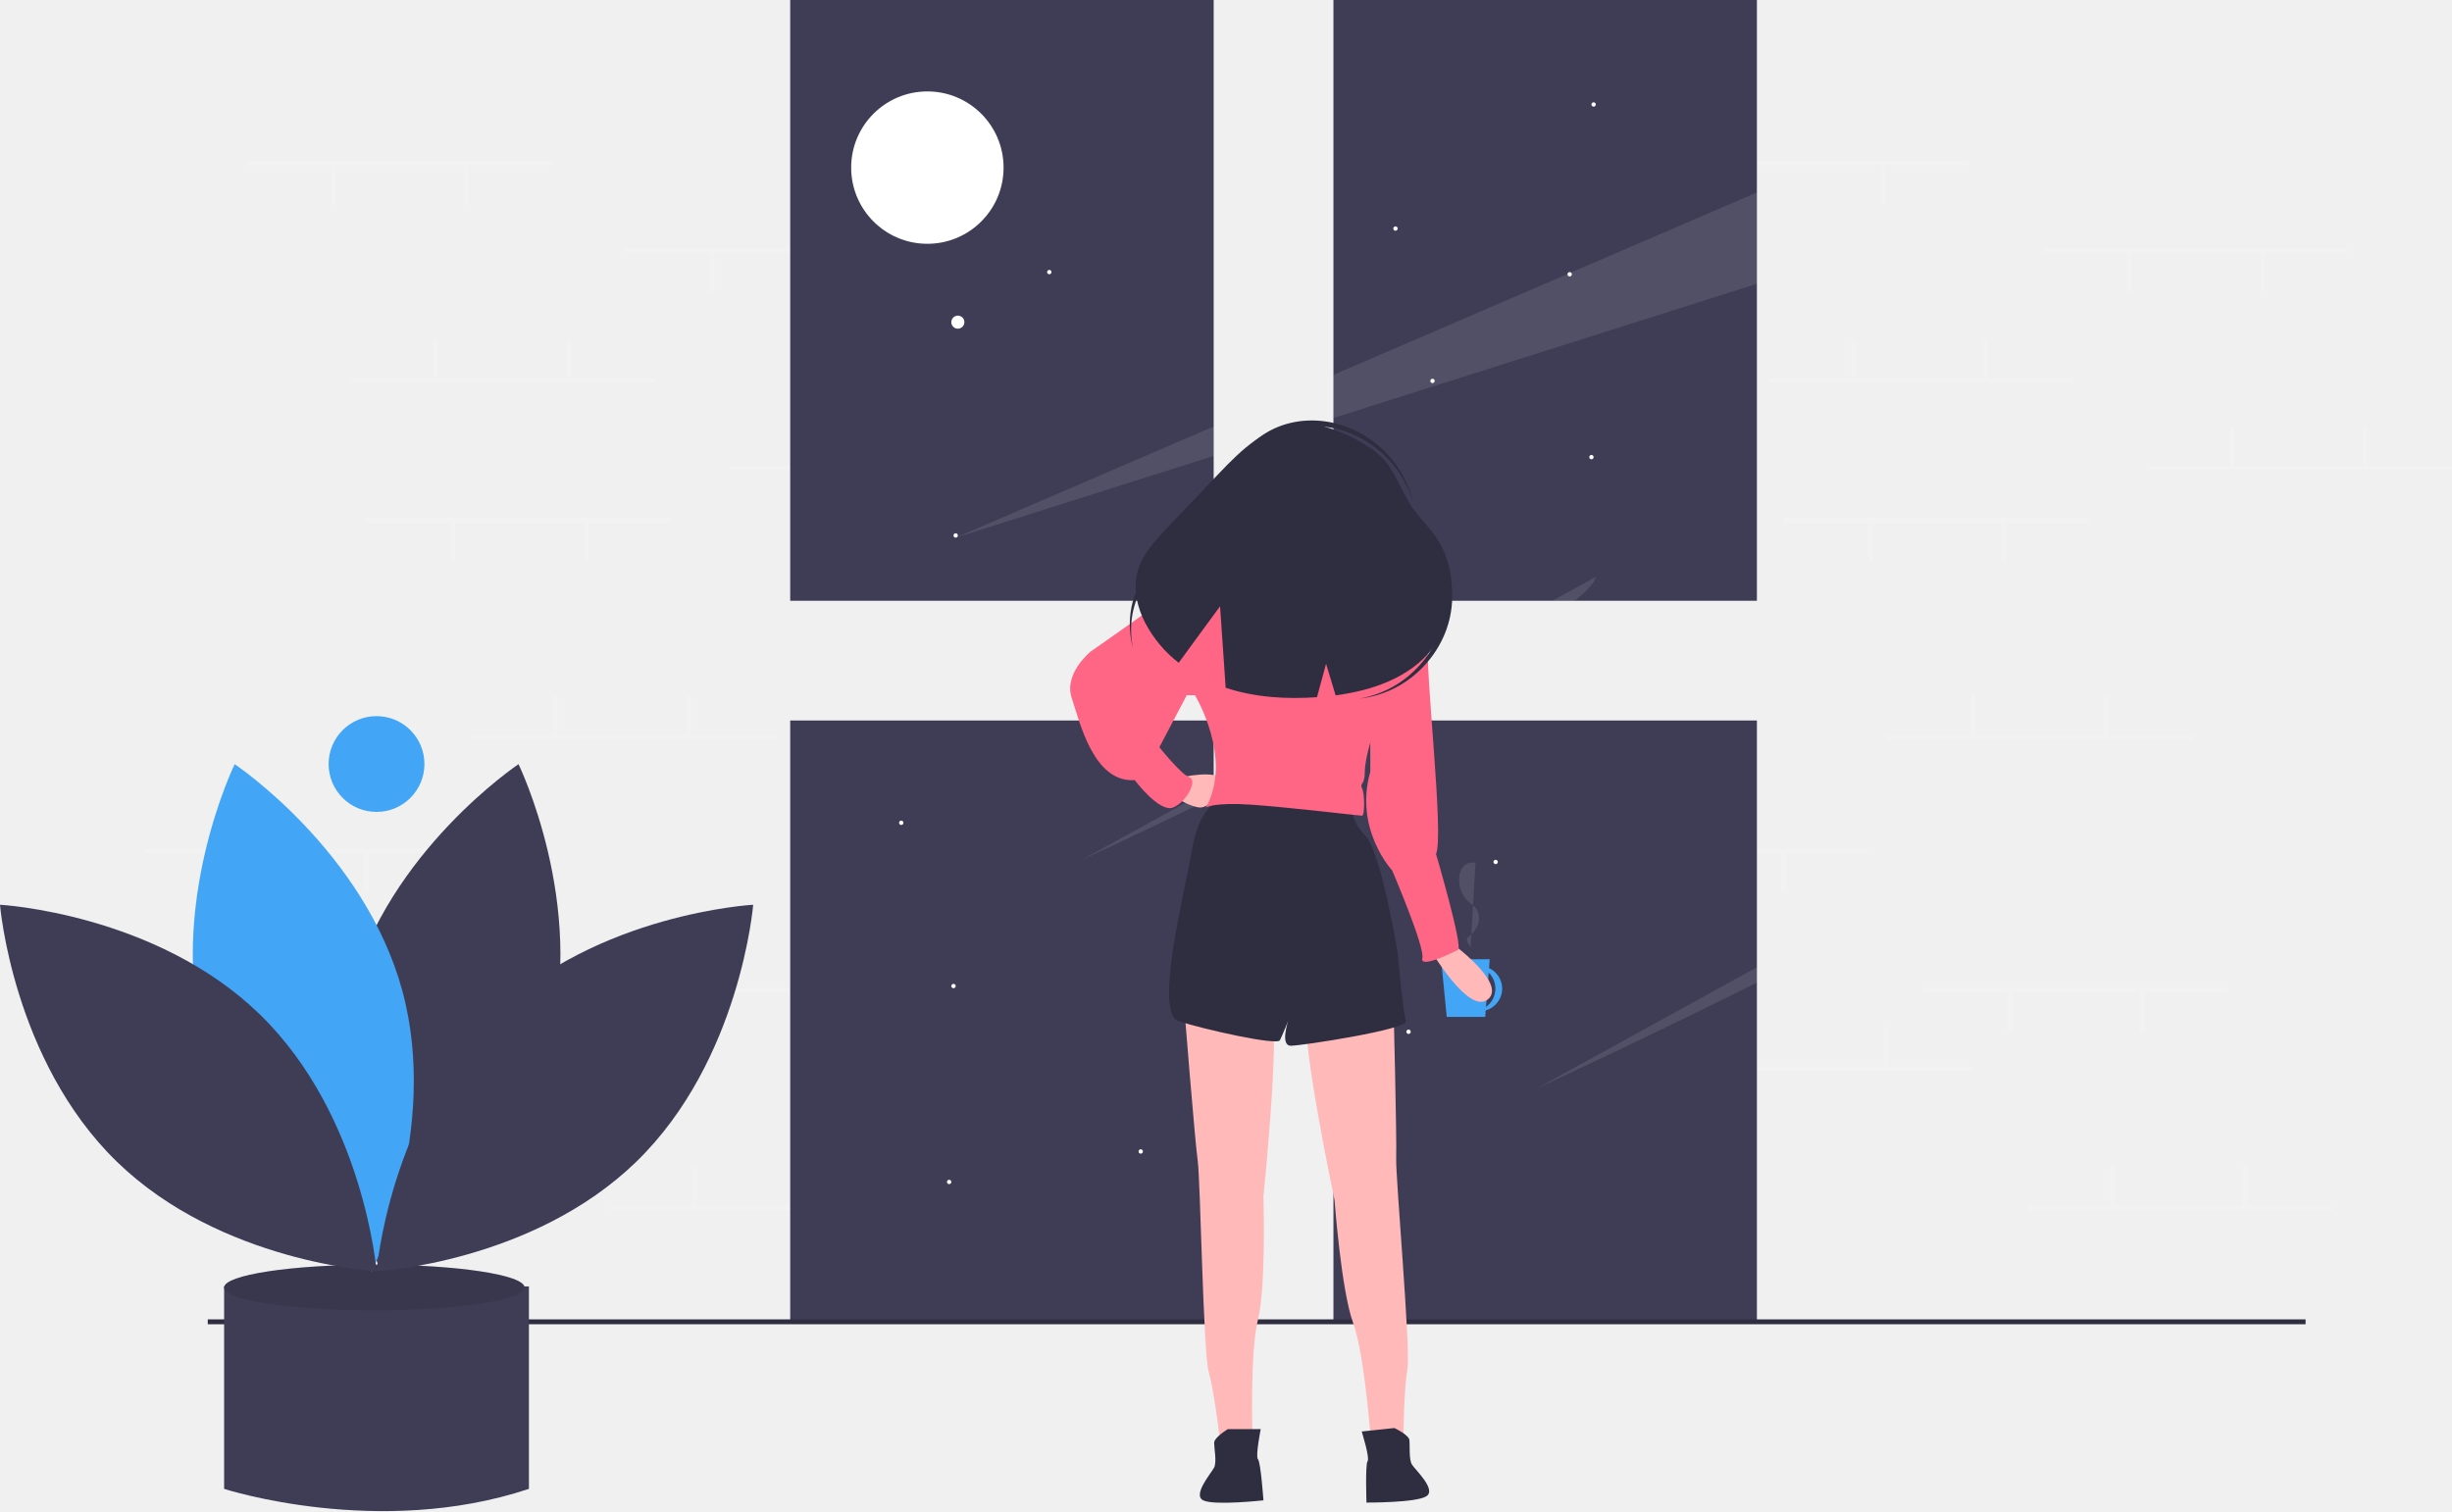
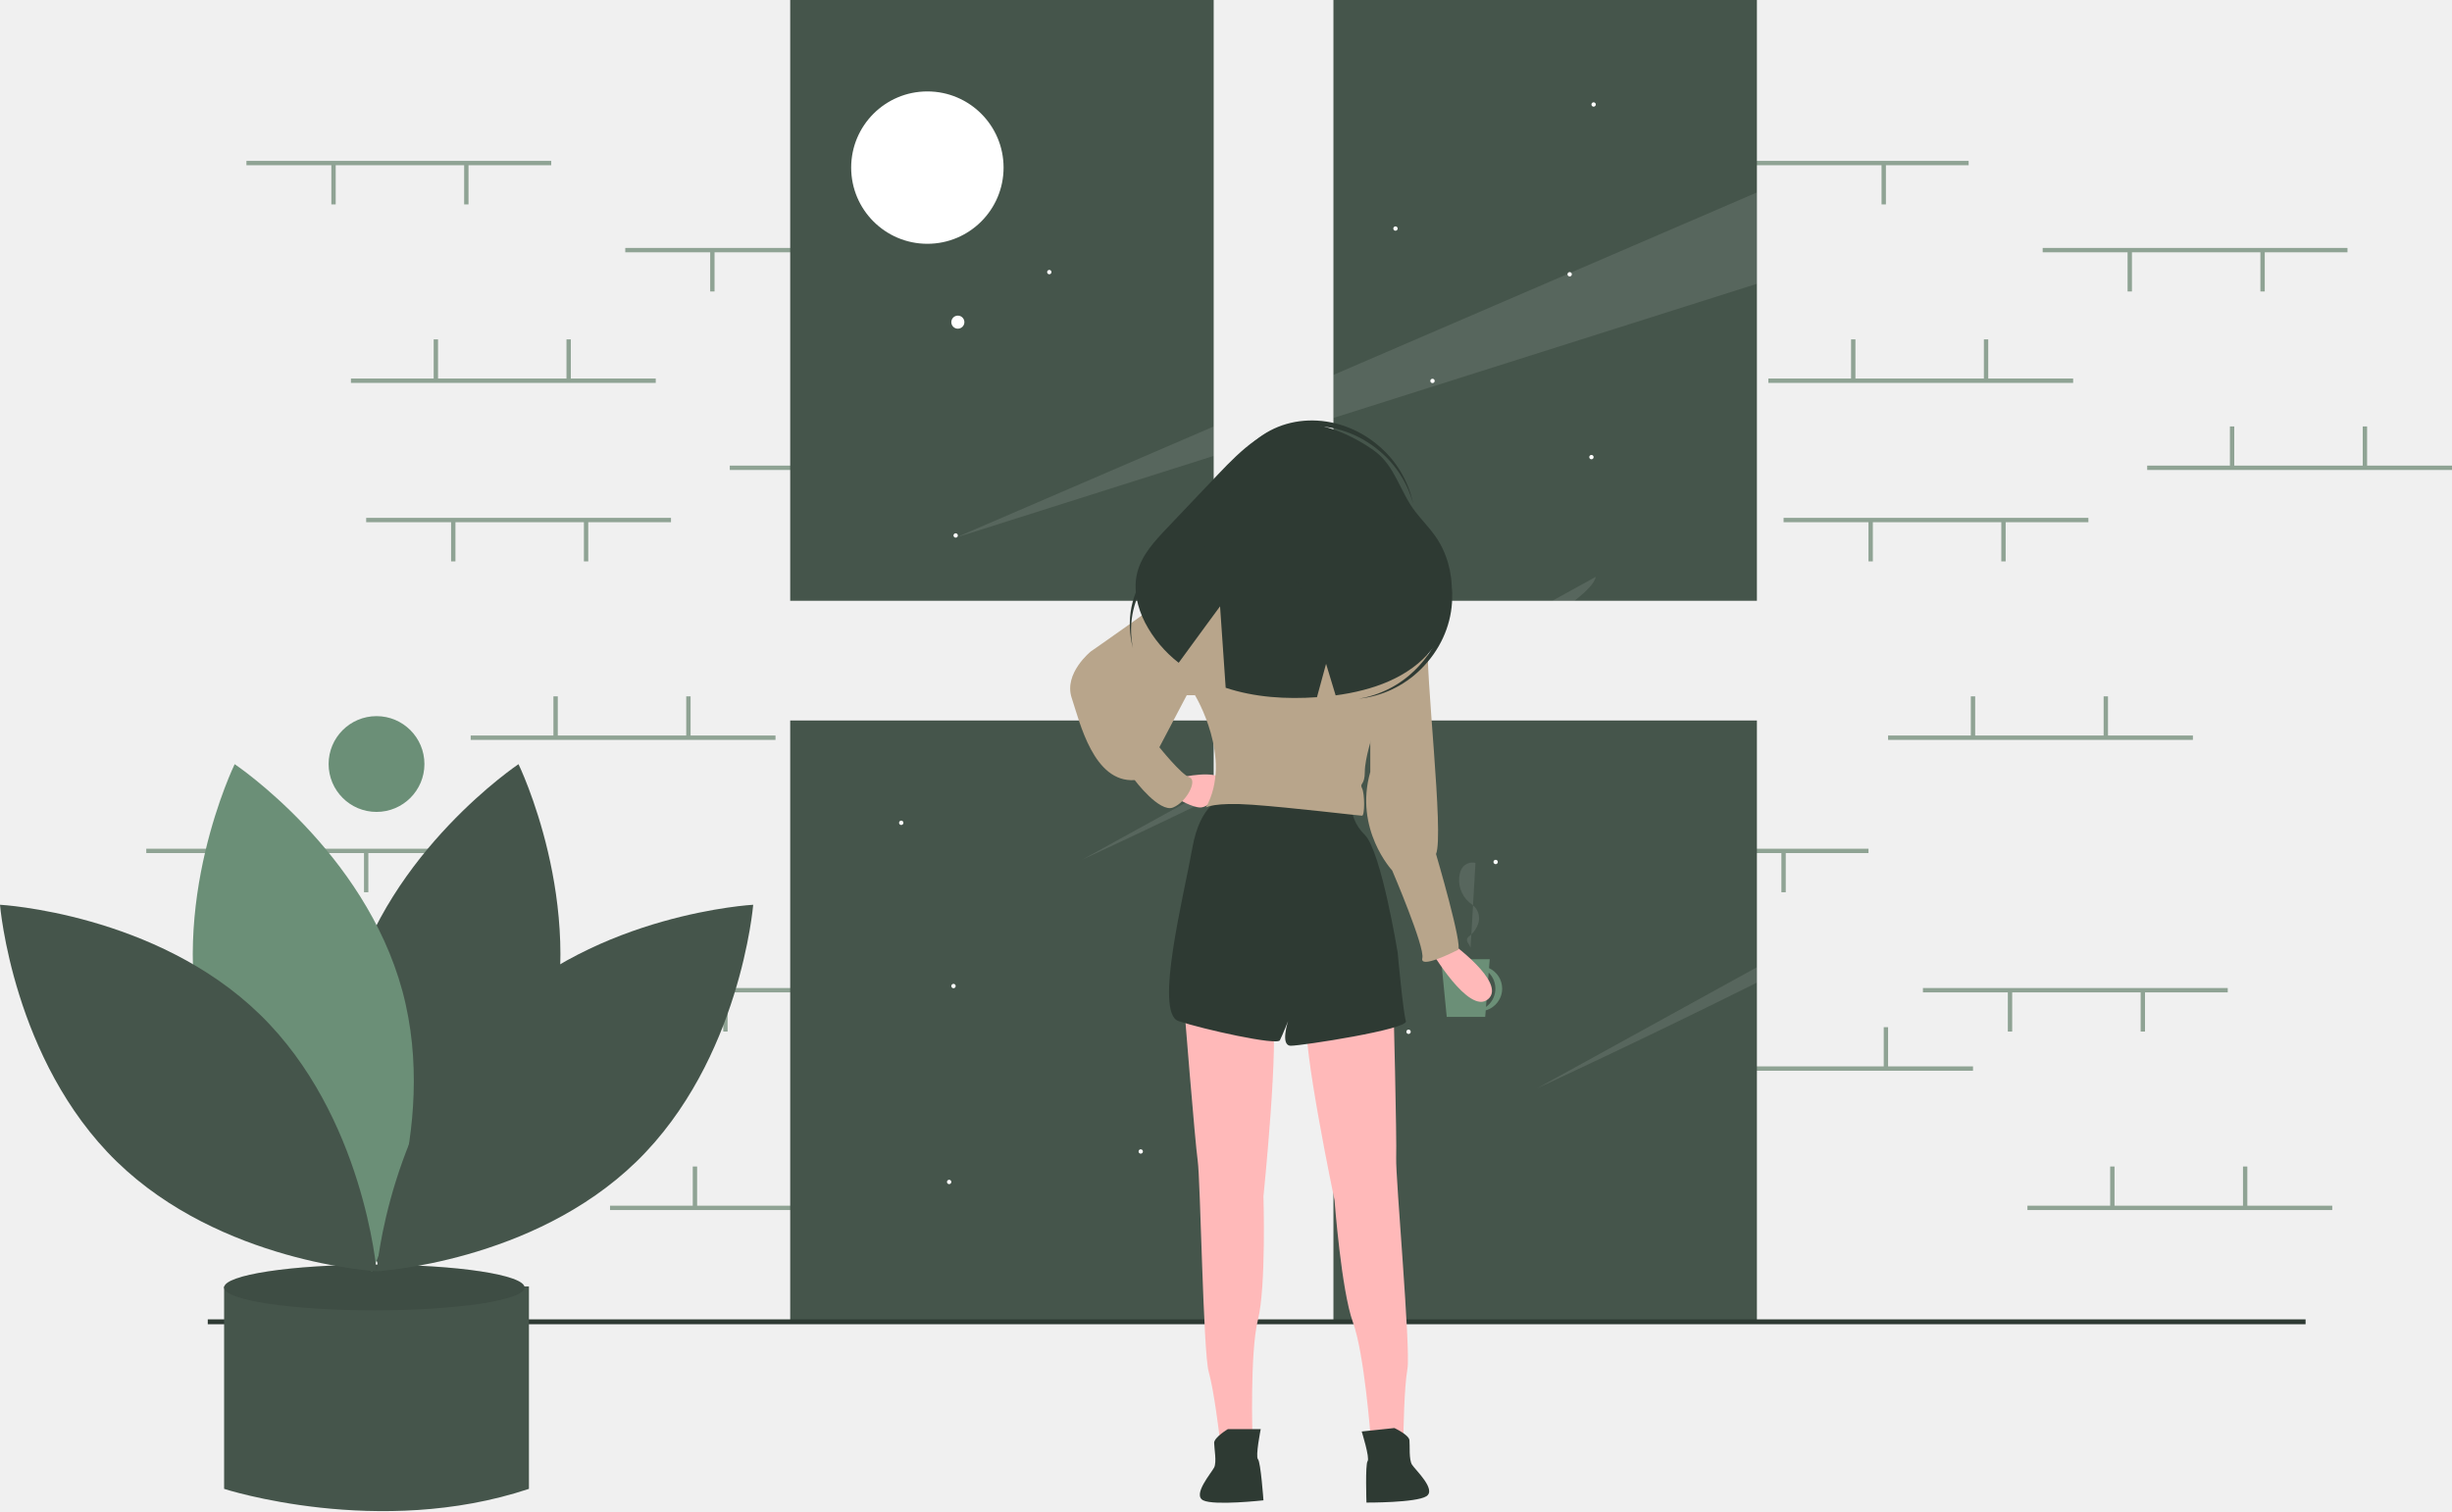
<svg xmlns="http://www.w3.org/2000/svg" id="a64b19f6-1f12-4f18-b71c-01acbbb1e99d" data-name="Layer 1" width="1126.182" height="694.222" viewBox="0 0 1126.182 694.222">
-   <rect x="161.182" y="173.908" width="140" height="2" fill="#f2f2f2" />
-   <rect x="199.182" y="155.908" width="2" height="18.5" fill="#f2f2f2" />
-   <rect x="260.182" y="155.908" width="2" height="18.5" fill="#f2f2f2" />
-   <rect x="113.182" y="73.908" width="140" height="2" fill="#f2f2f2" />
-   <rect x="213.182" y="75.408" width="2" height="18.5" fill="#f2f2f2" />
-   <rect x="152.182" y="75.408" width="2" height="18.5" fill="#f2f2f2" />
-   <rect x="335.182" y="213.908" width="140" height="2" fill="#f2f2f2" />
-   <rect x="373.182" y="195.908" width="2" height="18.5" fill="#f2f2f2" />
-   <rect x="434.182" y="195.908" width="2" height="18.5" fill="#f2f2f2" />
-   <rect x="287.182" y="113.908" width="140" height="2" fill="#f2f2f2" />
-   <rect x="387.182" y="115.408" width="2" height="18.5" fill="#f2f2f2" />
-   <rect x="326.182" y="115.408" width="2" height="18.5" fill="#f2f2f2" />
-   <rect x="280.182" y="553.908" width="140" height="2" fill="#f2f2f2" />
-   <rect x="318.182" y="535.908" width="2" height="18.5" fill="#f2f2f2" />
-   <rect x="379.182" y="535.908" width="2" height="18.5" fill="#f2f2f2" />
-   <rect x="232.182" y="453.908" width="140" height="2" fill="#f2f2f2" />
-   <rect x="332.182" y="455.408" width="2" height="18.5" fill="#f2f2f2" />
-   <rect x="271.182" y="455.408" width="2" height="18.5" fill="#f2f2f2" />
-   <rect x="216.182" y="337.908" width="140" height="2" fill="#f2f2f2" />
-   <rect x="254.182" y="319.908" width="2" height="18.5" fill="#f2f2f2" />
-   <rect x="315.182" y="319.908" width="2" height="18.5" fill="#f2f2f2" />
-   <rect x="168.182" y="237.908" width="140" height="2" fill="#f2f2f2" />
-   <rect x="268.182" y="239.408" width="2" height="18.5" fill="#f2f2f2" />
-   <rect x="207.182" y="239.408" width="2" height="18.5" fill="#f2f2f2" />
-   <rect x="115.182" y="489.908" width="140" height="2" fill="#f2f2f2" />
-   <rect x="153.182" y="471.908" width="2" height="18.5" fill="#f2f2f2" />
-   <rect x="214.182" y="471.908" width="2" height="18.5" fill="#f2f2f2" />
-   <rect x="67.182" y="389.908" width="140" height="2" fill="#f2f2f2" />
-   <rect x="167.182" y="391.408" width="2" height="18.5" fill="#f2f2f2" />
-   <rect x="106.182" y="391.408" width="2" height="18.5" fill="#f2f2f2" />
-   <rect x="812.182" y="173.908" width="140" height="2" fill="#f2f2f2" />
-   <rect x="850.182" y="155.908" width="2" height="18.5" fill="#f2f2f2" />
-   <rect x="911.182" y="155.908" width="2" height="18.5" fill="#f2f2f2" />
-   <rect x="764.182" y="73.908" width="140" height="2" fill="#f2f2f2" />
-   <rect x="864.182" y="75.408" width="2" height="18.5" fill="#f2f2f2" />
-   <rect x="803.182" y="75.408" width="2" height="18.5" fill="#f2f2f2" />
-   <rect x="986.182" y="213.908" width="140" height="2" fill="#f2f2f2" />
-   <rect x="1024.182" y="195.908" width="2" height="18.5" fill="#f2f2f2" />
-   <rect x="1085.182" y="195.908" width="2" height="18.5" fill="#f2f2f2" />
-   <rect x="938.182" y="113.908" width="140" height="2" fill="#f2f2f2" />
-   <rect x="1038.182" y="115.408" width="2" height="18.5" fill="#f2f2f2" />
-   <rect x="977.182" y="115.408" width="2" height="18.5" fill="#f2f2f2" />
-   <rect x="931.182" y="553.908" width="140" height="2" fill="#f2f2f2" />
-   <rect x="969.182" y="535.908" width="2" height="18.5" fill="#f2f2f2" />
-   <rect x="1030.182" y="535.908" width="2" height="18.5" fill="#f2f2f2" />
-   <rect x="883.182" y="453.908" width="140" height="2" fill="#f2f2f2" />
-   <rect x="983.182" y="455.408" width="2" height="18.5" fill="#f2f2f2" />
-   <rect x="922.182" y="455.408" width="2" height="18.5" fill="#f2f2f2" />
-   <rect x="867.182" y="337.908" width="140" height="2" fill="#f2f2f2" />
-   <rect x="905.182" y="319.908" width="2" height="18.5" fill="#f2f2f2" />
-   <rect x="966.182" y="319.908" width="2" height="18.5" fill="#f2f2f2" />
-   <rect x="819.182" y="237.908" width="140" height="2" fill="#f2f2f2" />
-   <rect x="919.182" y="239.408" width="2" height="18.5" fill="#f2f2f2" />
-   <rect x="858.182" y="239.408" width="2" height="18.5" fill="#f2f2f2" />
-   <rect x="766.182" y="489.908" width="140" height="2" fill="#f2f2f2" />
-   <rect x="804.182" y="471.908" width="2" height="18.5" fill="#f2f2f2" />
-   <rect x="865.182" y="471.908" width="2" height="18.5" fill="#f2f2f2" />
-   <rect x="718.182" y="389.908" width="140" height="2" fill="#f2f2f2" />
-   <rect x="818.182" y="391.408" width="2" height="18.5" fill="#f2f2f2" />
-   <rect x="757.182" y="391.408" width="2" height="18.5" fill="#f2f2f2" />
-   <rect x="362.934" width="194.5" height="276" fill="#3f3d56" />
-   <rect x="612.434" y="331" width="194.5" height="276" fill="#3f3d56" />
-   <rect x="612.434" width="194.5" height="276" fill="#3f3d56" />
-   <rect x="362.934" y="331" width="194.5" height="276" fill="#3f3d56" />
-   <rect x="95.424" y="606.131" width="963.51" height="2.241" fill="#2f2e41" />
-   <path d="M150.843,693.889h-11v93s71,23,140,0v-93Z" transform="translate(-36.9088 -102.8889)" fill="#3f3d56" />
-   <ellipse cx="171.934" cy="591.5" rx="69" ry="10.5" fill="#3f3d56" />
+   <rect x="161.182" y="173.908" width="140" height="2" fill="#8fa394" />
+   <rect x="199.182" y="155.908" width="2" height="18.5" fill="#8fa394" />
+   <rect x="260.182" y="155.908" width="2" height="18.5" fill="#8fa394" />
+   <rect x="113.182" y="73.908" width="140" height="2" fill="#8fa394" />
+   <rect x="213.182" y="75.408" width="2" height="18.5" fill="#8fa394" />
+   <rect x="152.182" y="75.408" width="2" height="18.5" fill="#8fa394" />
+   <rect x="335.182" y="213.908" width="140" height="2" fill="#8fa394" />
+   <rect x="373.182" y="195.908" width="2" height="18.5" fill="#8fa394" />
+   <rect x="434.182" y="195.908" width="2" height="18.5" fill="#8fa394" />
+   <rect x="287.182" y="113.908" width="140" height="2" fill="#8fa394" />
+   <rect x="387.182" y="115.408" width="2" height="18.5" fill="#8fa394" />
+   <rect x="326.182" y="115.408" width="2" height="18.5" fill="#8fa394" />
+   <rect x="280.182" y="553.908" width="140" height="2" fill="#8fa394" />
+   <rect x="318.182" y="535.908" width="2" height="18.5" fill="#8fa394" />
+   <rect x="379.182" y="535.908" width="2" height="18.5" fill="#8fa394" />
+   <rect x="232.182" y="453.908" width="140" height="2" fill="#8fa394" />
+   <rect x="332.182" y="455.408" width="2" height="18.5" fill="#8fa394" />
+   <rect x="271.182" y="455.408" width="2" height="18.5" fill="#8fa394" />
+   <rect x="216.182" y="337.908" width="140" height="2" fill="#8fa394" />
+   <rect x="254.182" y="319.908" width="2" height="18.5" fill="#8fa394" />
+   <rect x="315.182" y="319.908" width="2" height="18.5" fill="#8fa394" />
+   <rect x="168.182" y="237.908" width="140" height="2" fill="#8fa394" />
+   <rect x="268.182" y="239.408" width="2" height="18.5" fill="#8fa394" />
+   <rect x="207.182" y="239.408" width="2" height="18.5" fill="#8fa394" />
+   <rect x="115.182" y="489.908" width="140" height="2" fill="#8fa394" />
+   <rect x="153.182" y="471.908" width="2" height="18.5" fill="#8fa394" />
+   <rect x="214.182" y="471.908" width="2" height="18.5" fill="#8fa394" />
+   <rect x="67.182" y="389.908" width="140" height="2" fill="#8fa394" />
+   <rect x="167.182" y="391.408" width="2" height="18.5" fill="#8fa394" />
+   <rect x="106.182" y="391.408" width="2" height="18.5" fill="#8fa394" />
+   <rect x="812.182" y="173.908" width="140" height="2" fill="#8fa394" />
+   <rect x="850.182" y="155.908" width="2" height="18.5" fill="#8fa394" />
+   <rect x="911.182" y="155.908" width="2" height="18.5" fill="#8fa394" />
+   <rect x="764.182" y="73.908" width="140" height="2" fill="#8fa394" />
+   <rect x="864.182" y="75.408" width="2" height="18.5" fill="#8fa394" />
+   <rect x="803.182" y="75.408" width="2" height="18.5" fill="#8fa394" />
+   <rect x="986.182" y="213.908" width="140" height="2" fill="#8fa394" />
+   <rect x="1024.182" y="195.908" width="2" height="18.5" fill="#8fa394" />
+   <rect x="1085.182" y="195.908" width="2" height="18.5" fill="#8fa394" />
+   <rect x="938.182" y="113.908" width="140" height="2" fill="#8fa394" />
+   <rect x="1038.182" y="115.408" width="2" height="18.5" fill="#8fa394" />
+   <rect x="977.182" y="115.408" width="2" height="18.5" fill="#8fa394" />
+   <rect x="931.182" y="553.908" width="140" height="2" fill="#8fa394" />
+   <rect x="969.182" y="535.908" width="2" height="18.5" fill="#8fa394" />
+   <rect x="1030.182" y="535.908" width="2" height="18.5" fill="#8fa394" />
+   <rect x="883.182" y="453.908" width="140" height="2" fill="#8fa394" />
+   <rect x="983.182" y="455.408" width="2" height="18.5" fill="#8fa394" />
+   <rect x="922.182" y="455.408" width="2" height="18.5" fill="#8fa394" />
+   <rect x="867.182" y="337.908" width="140" height="2" fill="#8fa394" />
+   <rect x="905.182" y="319.908" width="2" height="18.5" fill="#8fa394" />
+   <rect x="966.182" y="319.908" width="2" height="18.5" fill="#8fa394" />
+   <rect x="819.182" y="237.908" width="140" height="2" fill="#8fa394" />
+   <rect x="919.182" y="239.408" width="2" height="18.5" fill="#8fa394" />
+   <rect x="858.182" y="239.408" width="2" height="18.5" fill="#8fa394" />
+   <rect x="766.182" y="489.908" width="140" height="2" fill="#8fa394" />
+   <rect x="804.182" y="471.908" width="2" height="18.5" fill="#8fa394" />
+   <rect x="865.182" y="471.908" width="2" height="18.5" fill="#8fa394" />
+   <rect x="718.182" y="389.908" width="140" height="2" fill="#8fa394" />
+   <rect x="818.182" y="391.408" width="2" height="18.5" fill="#8fa394" />
+   <rect x="757.182" y="391.408" width="2" height="18.5" fill="#8fa394" />
+   <rect x="362.934" width="194.5" height="276" fill="#45554B" />
+   <rect x="612.434" y="331" width="194.5" height="276" fill="#45554B" />
+   <rect x="612.434" width="194.5" height="276" fill="#45554B" />
+   <rect x="362.934" y="331" width="194.5" height="276" fill="#45554B" />
+   <rect x="95.424" y="606.131" width="963.51" height="2.241" fill="#2E3A33" />
+   <path d="M150.843,693.889h-11v93s71,23,140,0v-93Z" transform="translate(-36.9088 -102.8889)" fill="#45554B" />
+   <ellipse cx="171.934" cy="591.5" rx="69" ry="10.5" fill="#45554B" />
  <ellipse cx="171.934" cy="591.5" rx="69" ry="10.5" opacity="0.1" />
-   <path d="M289.051,582.775c-17.406,64.345-77.027,104.195-77.027,104.195s-31.4-64.473-13.993-128.818,77.027-104.195,77.027-104.195S306.457,518.43,289.051,582.775Z" transform="translate(-36.9088 -102.8889)" fill="#3f3d56" />
-   <path d="M130.701,582.775c17.406,64.345,77.027,104.195,77.027,104.195s31.4-64.473,13.993-128.818-77.027-104.195-77.027-104.195S113.294,518.43,130.701,582.775Z" transform="translate(-36.9088 -102.8889)" fill="#42a5f5" />
-   <path d="M156.278,568.947c47.764,46.496,53.597,117.971,53.597,117.971s-71.606-3.91-119.369-50.406S36.909,518.541,36.909,518.541,108.515,522.451,156.278,568.947Z" transform="translate(-36.9088 -102.8889)" fill="#3f3d56" />
-   <path d="M263.473,568.947c-47.764,46.496-53.597,117.971-53.597,117.971s71.606-3.91,119.369-50.406S382.843,518.541,382.843,518.541,311.237,522.451,263.473,568.947Z" transform="translate(-36.9088 -102.8889)" fill="#3f3d56" />
-   <circle cx="172.934" cy="351" r="22" fill="#42a5f5" />
+   <path d="M289.051,582.775c-17.406,64.345-77.027,104.195-77.027,104.195s-31.4-64.473-13.993-128.818,77.027-104.195,77.027-104.195S306.457,518.43,289.051,582.775Z" transform="translate(-36.9088 -102.8889)" fill="#45554B" />
+   <path d="M130.701,582.775c17.406,64.345,77.027,104.195,77.027,104.195s31.4-64.473,13.993-128.818-77.027-104.195-77.027-104.195S113.294,518.43,130.701,582.775Z" transform="translate(-36.9088 -102.8889)" fill="#6B8F77" />
+   <path d="M156.278,568.947c47.764,46.496,53.597,117.971,53.597,117.971s-71.606-3.91-119.369-50.406S36.909,518.541,36.909,518.541,108.515,522.451,156.278,568.947Z" transform="translate(-36.9088 -102.8889)" fill="#45554B" />
+   <path d="M263.473,568.947c-47.764,46.496-53.597,117.971-53.597,117.971s71.606-3.91,119.369-50.406S382.843,518.541,382.843,518.541,311.237,522.451,263.473,568.947Z" transform="translate(-36.9088 -102.8889)" fill="#45554B" />
+   <circle cx="172.934" cy="351" r="22" fill="#6B8F77" />
  <circle cx="439.934" cy="148" r="3" fill="#fff" />
  <circle cx="425.934" cy="77" r="35" fill="#fff" />
  <circle cx="481.934" cy="125" r="1" fill="#fff" />
  <circle cx="657.934" cy="175" r="1" fill="#fff" />
  <circle cx="646.934" cy="474" r="1" fill="#fff" />
  <circle cx="435.934" cy="543" r="1" fill="#fff" />
  <circle cx="730.934" cy="210" r="1" fill="#fff" />
  <circle cx="720.934" cy="126" r="1" fill="#fff" />
  <circle cx="686.934" cy="396" r="1" fill="#fff" />
  <circle cx="632.934" cy="246" r="1" fill="#fff" />
  <circle cx="640.934" cy="105" r="1" fill="#fff" />
  <circle cx="731.934" cy="48" r="1" fill="#fff" />
  <circle cx="437.934" cy="453" r="1" fill="#fff" />
  <circle cx="523.934" cy="529" r="1" fill="#fff" />
  <circle cx="413.934" cy="378" r="1" fill="#fff" />
  <circle cx="438.934" cy="246" r="1" fill="#fff" />
  <polygon points="438.934 247 557.434 195.93 557.434 209.45 438.934 247" fill="#fff" opacity="0.1" />
  <polygon points="806.934 88.41 806.934 130.38 612.434 192.02 612.434 172.23 806.934 88.41" fill="#fff" opacity="0.1" />
  <path d="M533.883,497.869l60.46-33.31v4.63C560.533,485.559,535.063,497.329,533.883,497.869Z" transform="translate(-36.9088 -102.8889)" fill="#fff" opacity="0.1" />
  <path d="M650.023,433.889h15.25q-7.935,4.095-15.93,8.13v-7.75Z" transform="translate(-36.9088 -102.8889)" fill="#fff" opacity="0.1" />
  <path d="M769.843,367.889c-.46,2.65-3.95,6.41-9.76,11h-10.21Z" transform="translate(-36.9088 -102.8889)" fill="#fff" opacity="0.1" />
  <path d="M843.843,547.249v7.06c-51.92,25.91-99.35,47.82-100.96,48.56Z" transform="translate(-36.9088 -102.8889)" fill="#fff" opacity="0.1" />
-   <path d="M726.843,557.076a10.385,10.385,0,0,0-6.036-9.426l.32-4.084H698.782l2.598,26.501h17.668l.235-2.999A10.39,10.39,0,0,0,726.843,557.076Zm-7.435,8.41,1.238-15.779a10.352,10.352,0,0,1-1.238,15.779Z" transform="translate(-36.9088 -102.8889)" fill="#42a5f5" />
+   <path d="M726.843,557.076a10.385,10.385,0,0,0-6.036-9.426l.32-4.084H698.782l2.598,26.501h17.668l.235-2.999A10.39,10.39,0,0,0,726.843,557.076Zm-7.435,8.41,1.238-15.779a10.352,10.352,0,0,1-1.238,15.779Z" transform="translate(-36.9088 -102.8889)" fill="#6B8F77" />
  <path id="f4ac3ff5-258c-4399-9248-8391ae08b365" data-name="right hand" d="M702.753,535.506s26.42,18.871,17.613,26.42S693.946,539.281,693.946,539.281Z" transform="translate(-36.9088 -102.8889)" fill="#ffb9b9" />
  <path id="bf1f5e13-8e3a-4741-a85e-0bb4d1014665" data-name="left leg" d="M580.717,564.443s5.032,62.905,6.29,71.712,2.516,88.067,5.032,96.874S597.072,763.222,597.072,763.222h15.097s-1.258-39.001,2.516-54.098,2.516-56.614,2.516-56.614,7.549-74.228,3.774-84.293S580.717,564.443,580.717,564.443Z" transform="translate(-36.9088 -102.8889)" fill="#ffb9b9" />
-   <path id="fa7b0e16-c331-457f-a12f-a08f2c008952" data-name="left shoe" d="M600.847,759.448s-6.29,3.774-6.29,6.29,1.258,8.807,0,11.323-10.065,12.581-5.032,15.097,27.678,0,27.678,0-1.258-17.613-2.516-18.871,1.258-13.839,1.258-13.839Z" transform="translate(-36.9088 -102.8889)" fill="#2f2e41" />
+   <path id="fa7b0e16-c331-457f-a12f-a08f2c008952" data-name="left shoe" d="M600.847,759.448s-6.29,3.774-6.29,6.29,1.258,8.807,0,11.323-10.065,12.581-5.032,15.097,27.678,0,27.678,0-1.258-17.613-2.516-18.871,1.258-13.839,1.258-13.839Z" transform="translate(-36.9088 -102.8889)" fill="#2E3A33" />
  <path id="f4024e73-c1c2-4428-8611-ad66221c5a25" data-name="right leg" d="M676.891,562.901s1.598,63.086,1.272,71.976,6.742,87.844,5.164,96.867-1.835,30.556-1.835,30.556l-15.014,1.585s-2.843-38.918-8.181-53.535-8.445-56.038-8.445-56.038-15.298-73.025-12.601-83.431S676.891,562.901,676.891,562.901Z" transform="translate(-36.9088 -102.8889)" fill="#ffb9b9" />
-   <path id="a008d2cf-381c-4d23-b52a-803eac2543b7" data-name="right shoe" d="M677.342,758.942s6.652,3.093,6.916,5.595-.327,8.89,1.189,11.26,11.33,11.455,6.589,14.486-27.525,2.905-27.525,2.905-.598-17.648.521-19.031-2.704-13.631-2.704-13.631Z" transform="translate(-36.9088 -102.8889)" fill="#2f2e41" />
-   <path id="f779e54b-d4cb-4215-8e38-13737b8c9741" data-name="pants" d="M598.331,470.085s-10.065,1.258-13.839,22.646-17.613,75.486-6.29,79.26,45.292,11.323,46.55,8.807,3.774-8.807,3.774-8.807S624.751,583.314,629.783,583.314s54.098-7.549,52.84-11.323-3.774-31.452-3.774-31.452-7.549-46.55-15.097-54.098a20.632,20.632,0,0,1-6.29-16.355Z" transform="translate(-36.9088 -102.8889)" fill="#2f2e41" />
+   <path id="a008d2cf-381c-4d23-b52a-803eac2543b7" data-name="right shoe" d="M677.342,758.942s6.652,3.093,6.916,5.595-.327,8.89,1.189,11.26,11.33,11.455,6.589,14.486-27.525,2.905-27.525,2.905-.598-17.648.521-19.031-2.704-13.631-2.704-13.631Z" transform="translate(-36.9088 -102.8889)" fill="#2E3A33" />
+   <path id="f779e54b-d4cb-4215-8e38-13737b8c9741" data-name="pants" d="M598.331,470.085s-10.065,1.258-13.839,22.646-17.613,75.486-6.29,79.26,45.292,11.323,46.55,8.807,3.774-8.807,3.774-8.807S624.751,583.314,629.783,583.314s54.098-7.549,52.84-11.323-3.774-31.452-3.774-31.452-7.549-46.55-15.097-54.098a20.632,20.632,0,0,1-6.29-16.355Z" transform="translate(-36.9088 -102.8889)" fill="#2E3A33" />
  <path id="ed7973b0-4ac2-4dfd-9025-75a9fc26774c" data-name="left hand" d="M579.459,460.02s16.355-3.774,18.871,1.258-6.29,12.581-10.065,12.581-10.065-3.774-10.065-3.774Z" transform="translate(-36.9088 -102.8889)" fill="#ffb9b9" />
  <circle id="a0973ec9-0189-41bb-9fc7-749accd47115" data-name="head" cx="600.453" cy="225.897" r="22.646" fill="#ffb9b9" />
  <path id="fee270f8-9d28-4acf-9daf-d285b710d8cb" data-name="neck" d="M623.68,344.301s-2.704,20.103-5.22,20.103,18.871,11.323,18.871,11.323l16.355-2.516,5.032-7.549s-7.804-12.122-7.804-22.187S623.68,344.301,623.68,344.301Z" transform="translate(-36.9088 -102.8889)" fill="#ffb9b9" />
-   <path id="a5149c73-902a-4296-b98c-0ab474a0aab0" data-name="upper body" d="M628.525,364.405s-3.774-2.516-5.032-2.516H613.428c-1.258,0-17.613,3.774-17.613,3.774l-10.065,56.614s17.613,28.936,5.032,51.582c0,0,3.774-2.516,21.388-1.258s49.066,5.032,50.324,5.032,1.258-10.065,0-12.581,1.258-1.258,1.258-7.549,3.774-17.613,3.774-17.613l17.613-64.163s-22.646-12.581-26.42-11.323-15.097,5.032-17.613,3.774S628.525,364.405,628.525,364.405Z" transform="translate(-36.9088 -102.8889)" fill="#ff6584" />
-   <path id="b7aca075-39de-44d0-b6a6-9c2227e62ba9" data-name="left arm" d="M599.589,366.921l-3.774-1.258s-7.549-1.258-16.355,6.29-41.517,30.194-41.517,30.194-12.581,10.065-8.807,21.388,10.065,39.001,28.936,37.743c0,0,11.323,15.097,17.613,12.581s11.323-12.581,7.549-13.839-13.839-13.839-13.839-13.839l12.581-23.904h3.774l13.839-7.549Z" transform="translate(-36.9088 -102.8889)" fill="#ff6584" />
-   <path id="e668ed40-8c90-4e88-adc6-99915460fb10" data-name="right arm" d="M675.074,374.47l10.065,1.258s8.807,3.774,7.549,20.13,7.549,90.583,3.774,99.39c0,0,12.581,42.775,10.065,44.033s-17.613,8.807-16.355,3.774-13.839-40.259-13.839-40.259-17.613-18.871-10.065-45.292V436.116Z" transform="translate(-36.9088 -102.8889)" fill="#ff6584" />
-   <path d="M696.077,349.119c-2.807-3.969-6.259-7.438-9.222-11.293-6.829-8.888-9.192-20.73-18.356-27.546-9.068-6.744-23.459-13.382-34.806-12.85-14.955.701-26.819,12.303-37.129,23.16q-11.818,12.445-23.636,24.889c-5.7,6.002-11.61,12.374-13.664,20.392-1.974,7.706-.048,15.985,3.567,23.071a56.152,56.152,0,0,0,15.443,18.435c7.912-10.894,18.996-25.937,18.996-25.937l2.58,37.417c13.404,4.442,27.803,5.316,41.928,4.334l4.184-15.341,4.391,14.492c16.88-2.238,33.839-8.066,44.288-21.239C706.195,386.539,706.809,364.298,696.077,349.119Z" transform="translate(-36.9088 -102.8889)" fill="#2f2e41" />
-   <path d="M601.814,345.341c-2.334-11.722.188-23.867,8.029-33.168,14.487-17.183,41.608-18.148,60.576-2.156a47.753,47.753,0,0,1,15.549,24.326A47.495,47.495,0,0,0,669.825,307.443c-18.968-15.992-46.089-15.027-60.576,2.156C600.831,319.583,598.543,332.843,601.814,345.341Z" transform="translate(-36.9088 -102.8889)" fill="#2f2e41" />
-   <path d="M557.248,400.636c-2.334-11.722.188-23.867,8.029-33.168,14.487-17.183,41.608-18.148,60.576-2.156a47.753,47.753,0,0,1,15.549,24.326,47.495,47.495,0,0,0-16.143-26.901c-18.968-15.992-46.089-15.027-60.576,2.156C556.265,374.878,553.977,388.139,557.248,400.636Z" transform="translate(-36.9088 -102.8889)" fill="#2f2e41" />
-   <path d="M658.32,339.055c11.895-1.171,23.733,2.533,32.218,11.251,15.675,16.106,13.969,43.19-3.81,60.494a47.753,47.753,0,0,1-25.737,13.082,47.494,47.494,0,0,0,28.358-13.42c17.78-17.304,19.485-44.388,3.81-60.494C684.05,340.61,671.079,337.028,658.32,339.055Z" transform="translate(-36.9088 -102.8889)" fill="#2f2e41" />
+   <path id="a5149c73-902a-4296-b98c-0ab474a0aab0" data-name="upper body" d="M628.525,364.405s-3.774-2.516-5.032-2.516H613.428c-1.258,0-17.613,3.774-17.613,3.774l-10.065,56.614s17.613,28.936,5.032,51.582c0,0,3.774-2.516,21.388-1.258s49.066,5.032,50.324,5.032,1.258-10.065,0-12.581,1.258-1.258,1.258-7.549,3.774-17.613,3.774-17.613l17.613-64.163s-22.646-12.581-26.42-11.323-15.097,5.032-17.613,3.774S628.525,364.405,628.525,364.405Z" transform="translate(-36.9088 -102.8889)" fill="#B8A58B" />
+   <path id="b7aca075-39de-44d0-b6a6-9c2227e62ba9" data-name="left arm" d="M599.589,366.921l-3.774-1.258s-7.549-1.258-16.355,6.29-41.517,30.194-41.517,30.194-12.581,10.065-8.807,21.388,10.065,39.001,28.936,37.743c0,0,11.323,15.097,17.613,12.581s11.323-12.581,7.549-13.839-13.839-13.839-13.839-13.839l12.581-23.904h3.774l13.839-7.549Z" transform="translate(-36.9088 -102.8889)" fill="#B8A58B" />
+   <path id="e668ed40-8c90-4e88-adc6-99915460fb10" data-name="right arm" d="M675.074,374.47l10.065,1.258s8.807,3.774,7.549,20.13,7.549,90.583,3.774,99.39c0,0,12.581,42.775,10.065,44.033s-17.613,8.807-16.355,3.774-13.839-40.259-13.839-40.259-17.613-18.871-10.065-45.292V436.116Z" transform="translate(-36.9088 -102.8889)" fill="#B8A58B" />
+   <path d="M696.077,349.119c-2.807-3.969-6.259-7.438-9.222-11.293-6.829-8.888-9.192-20.73-18.356-27.546-9.068-6.744-23.459-13.382-34.806-12.85-14.955.701-26.819,12.303-37.129,23.16q-11.818,12.445-23.636,24.889c-5.7,6.002-11.61,12.374-13.664,20.392-1.974,7.706-.048,15.985,3.567,23.071a56.152,56.152,0,0,0,15.443,18.435c7.912-10.894,18.996-25.937,18.996-25.937l2.58,37.417c13.404,4.442,27.803,5.316,41.928,4.334l4.184-15.341,4.391,14.492c16.88-2.238,33.839-8.066,44.288-21.239C706.195,386.539,706.809,364.298,696.077,349.119Z" transform="translate(-36.9088 -102.8889)" fill="#2E3A33" />
+   <path d="M601.814,345.341c-2.334-11.722.188-23.867,8.029-33.168,14.487-17.183,41.608-18.148,60.576-2.156a47.753,47.753,0,0,1,15.549,24.326A47.495,47.495,0,0,0,669.825,307.443c-18.968-15.992-46.089-15.027-60.576,2.156C600.831,319.583,598.543,332.843,601.814,345.341Z" transform="translate(-36.9088 -102.8889)" fill="#2E3A33" />
+   <path d="M557.248,400.636c-2.334-11.722.188-23.867,8.029-33.168,14.487-17.183,41.608-18.148,60.576-2.156a47.753,47.753,0,0,1,15.549,24.326,47.495,47.495,0,0,0-16.143-26.901c-18.968-15.992-46.089-15.027-60.576,2.156C556.265,374.878,553.977,388.139,557.248,400.636Z" transform="translate(-36.9088 -102.8889)" fill="#2E3A33" />
+   <path d="M658.32,339.055c11.895-1.171,23.733,2.533,32.218,11.251,15.675,16.106,13.969,43.19-3.81,60.494a47.753,47.753,0,0,1-25.737,13.082,47.494,47.494,0,0,0,28.358-13.42c17.78-17.304,19.485-44.388,3.81-60.494C684.05,340.61,671.079,337.028,658.32,339.055Z" transform="translate(-36.9088 -102.8889)" fill="#2E3A33" />
  <path d="M714.58,499.294a5.867,5.867,0,0,0-6.191,2.432,7.996,7.996,0,0,0-.999,2.466,13.52,13.52,0,0,0,4.298,13.228,25.952,25.952,0,0,1,2.749,2.333,7.817,7.817,0,0,1,1.514,7.038,11.853,11.853,0,0,1-4.127,6.103,3.37,3.37,0,0,0-1.015,1.086c-.676,1.448,1.068,2.825,1.512,4.36" transform="translate(-36.9088 -102.8889)" fill="#fff" opacity="0.1" />
</svg>
